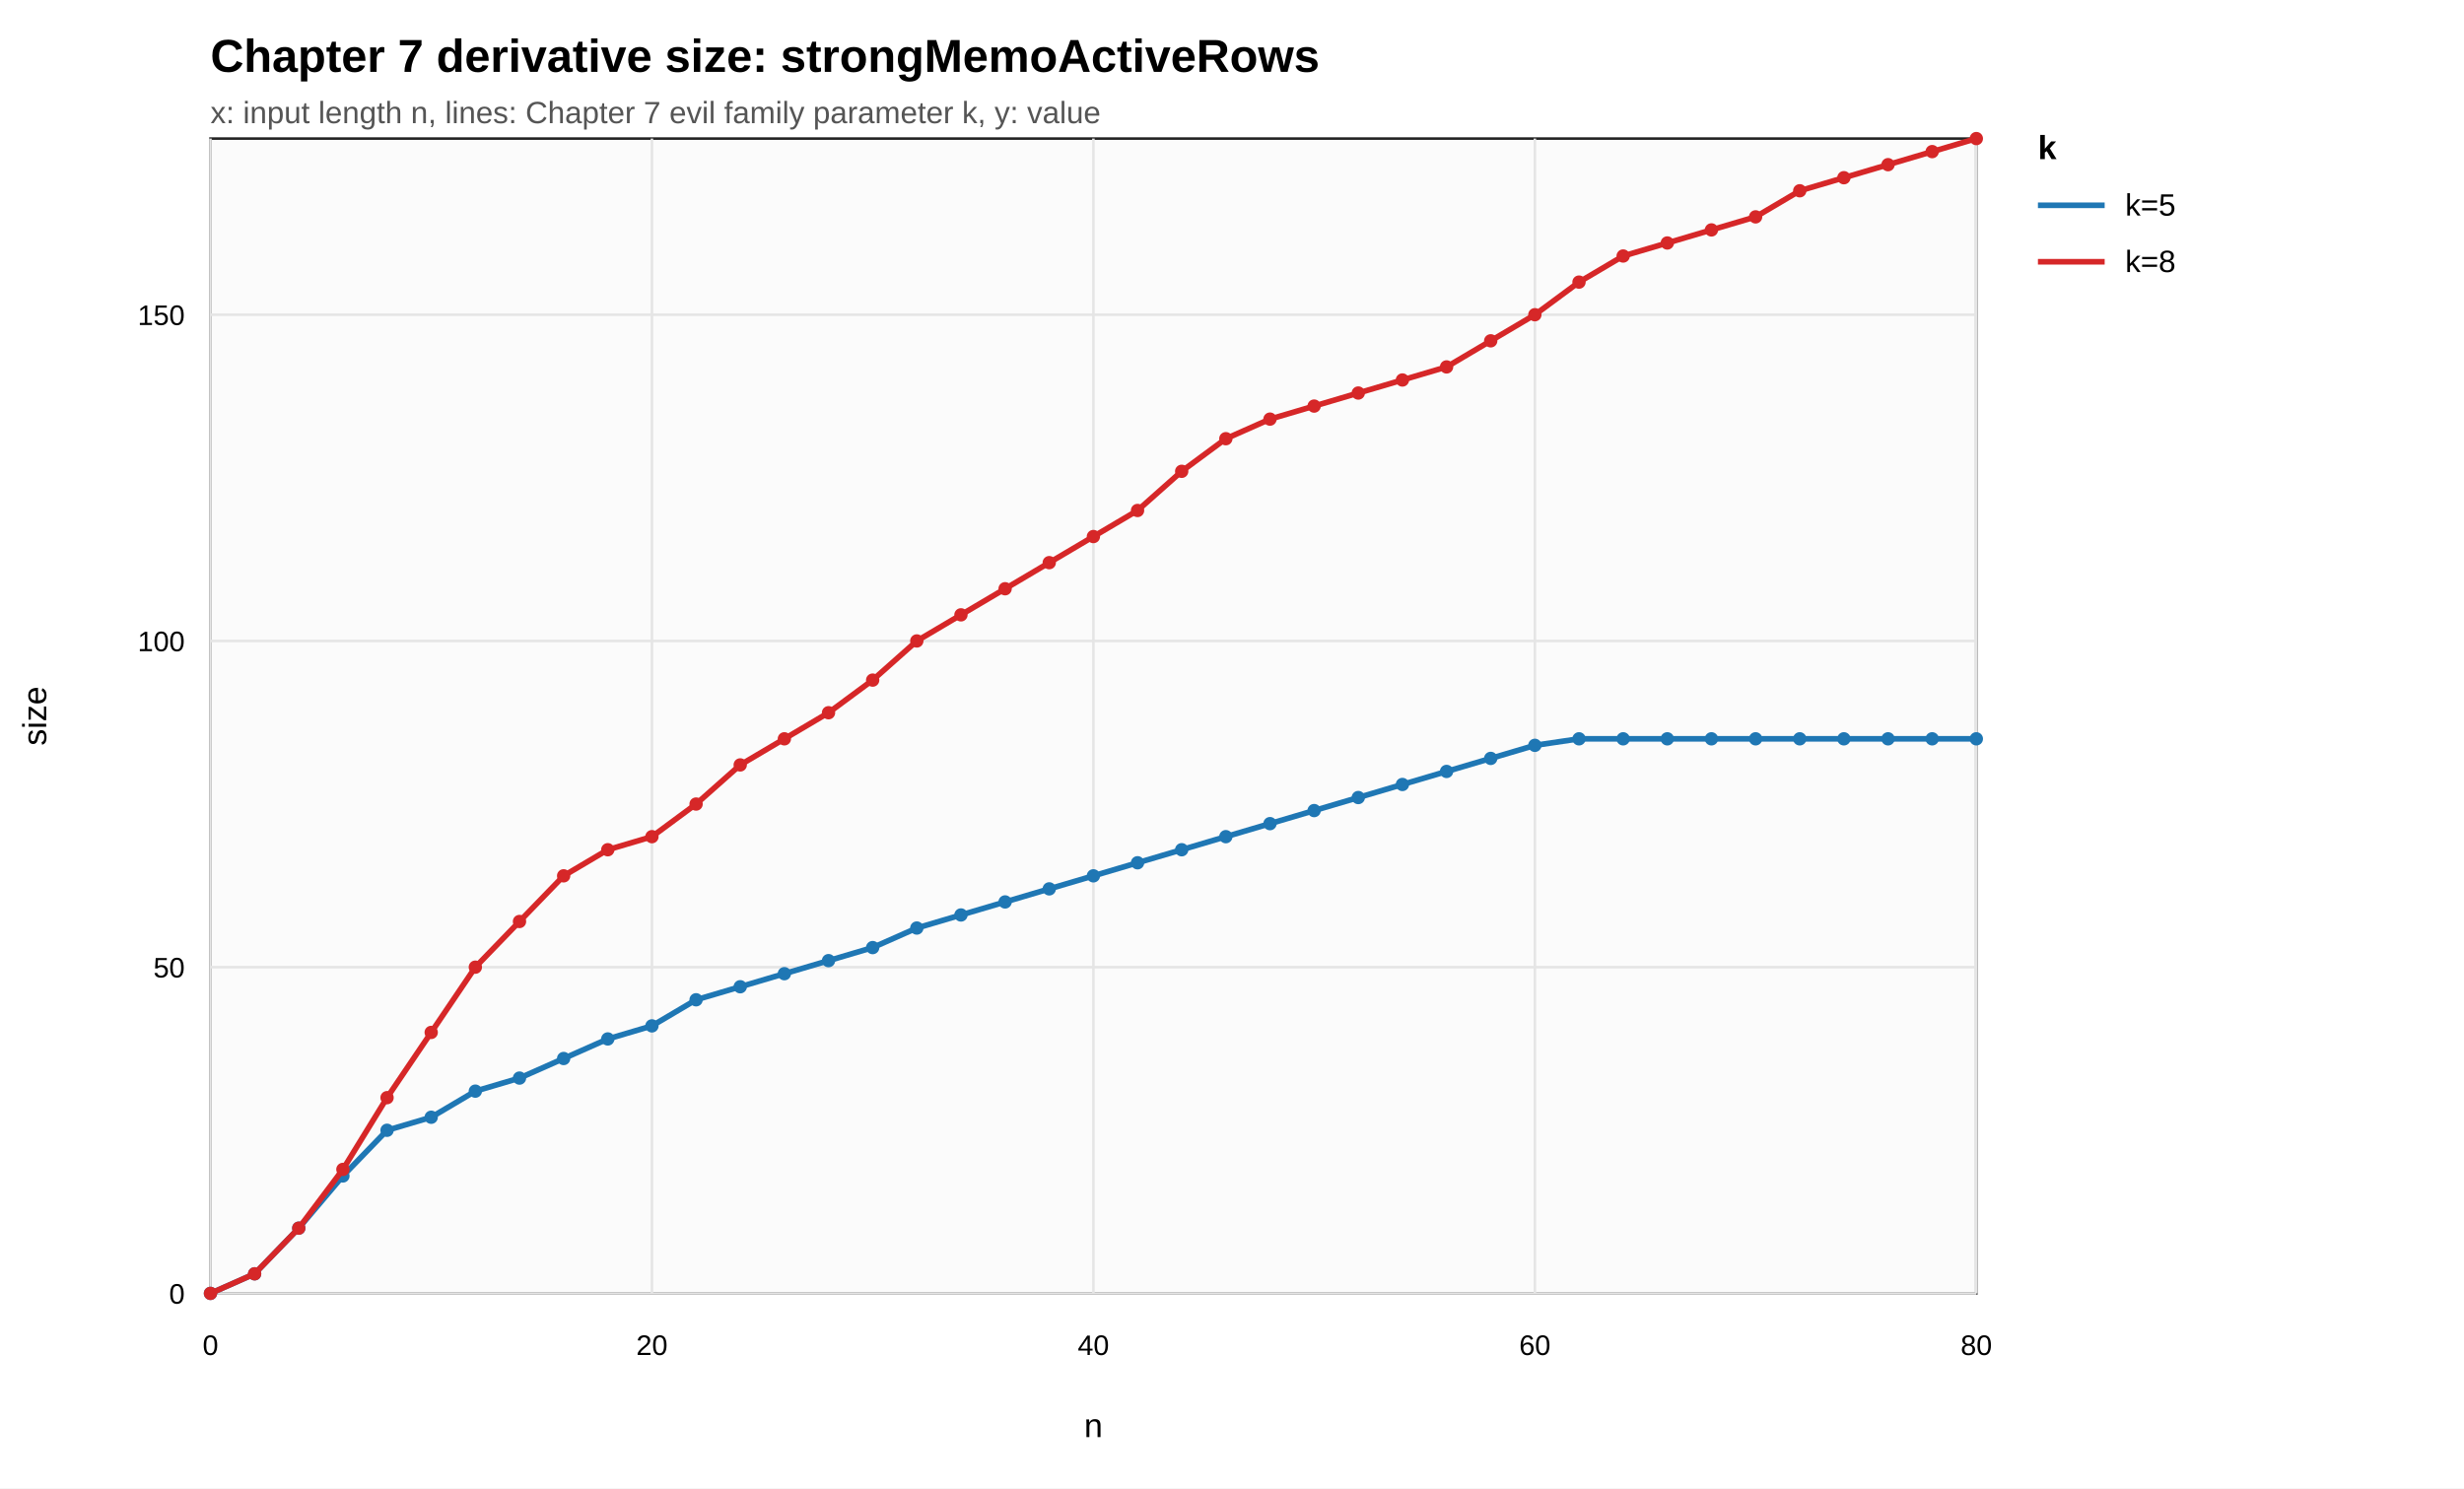
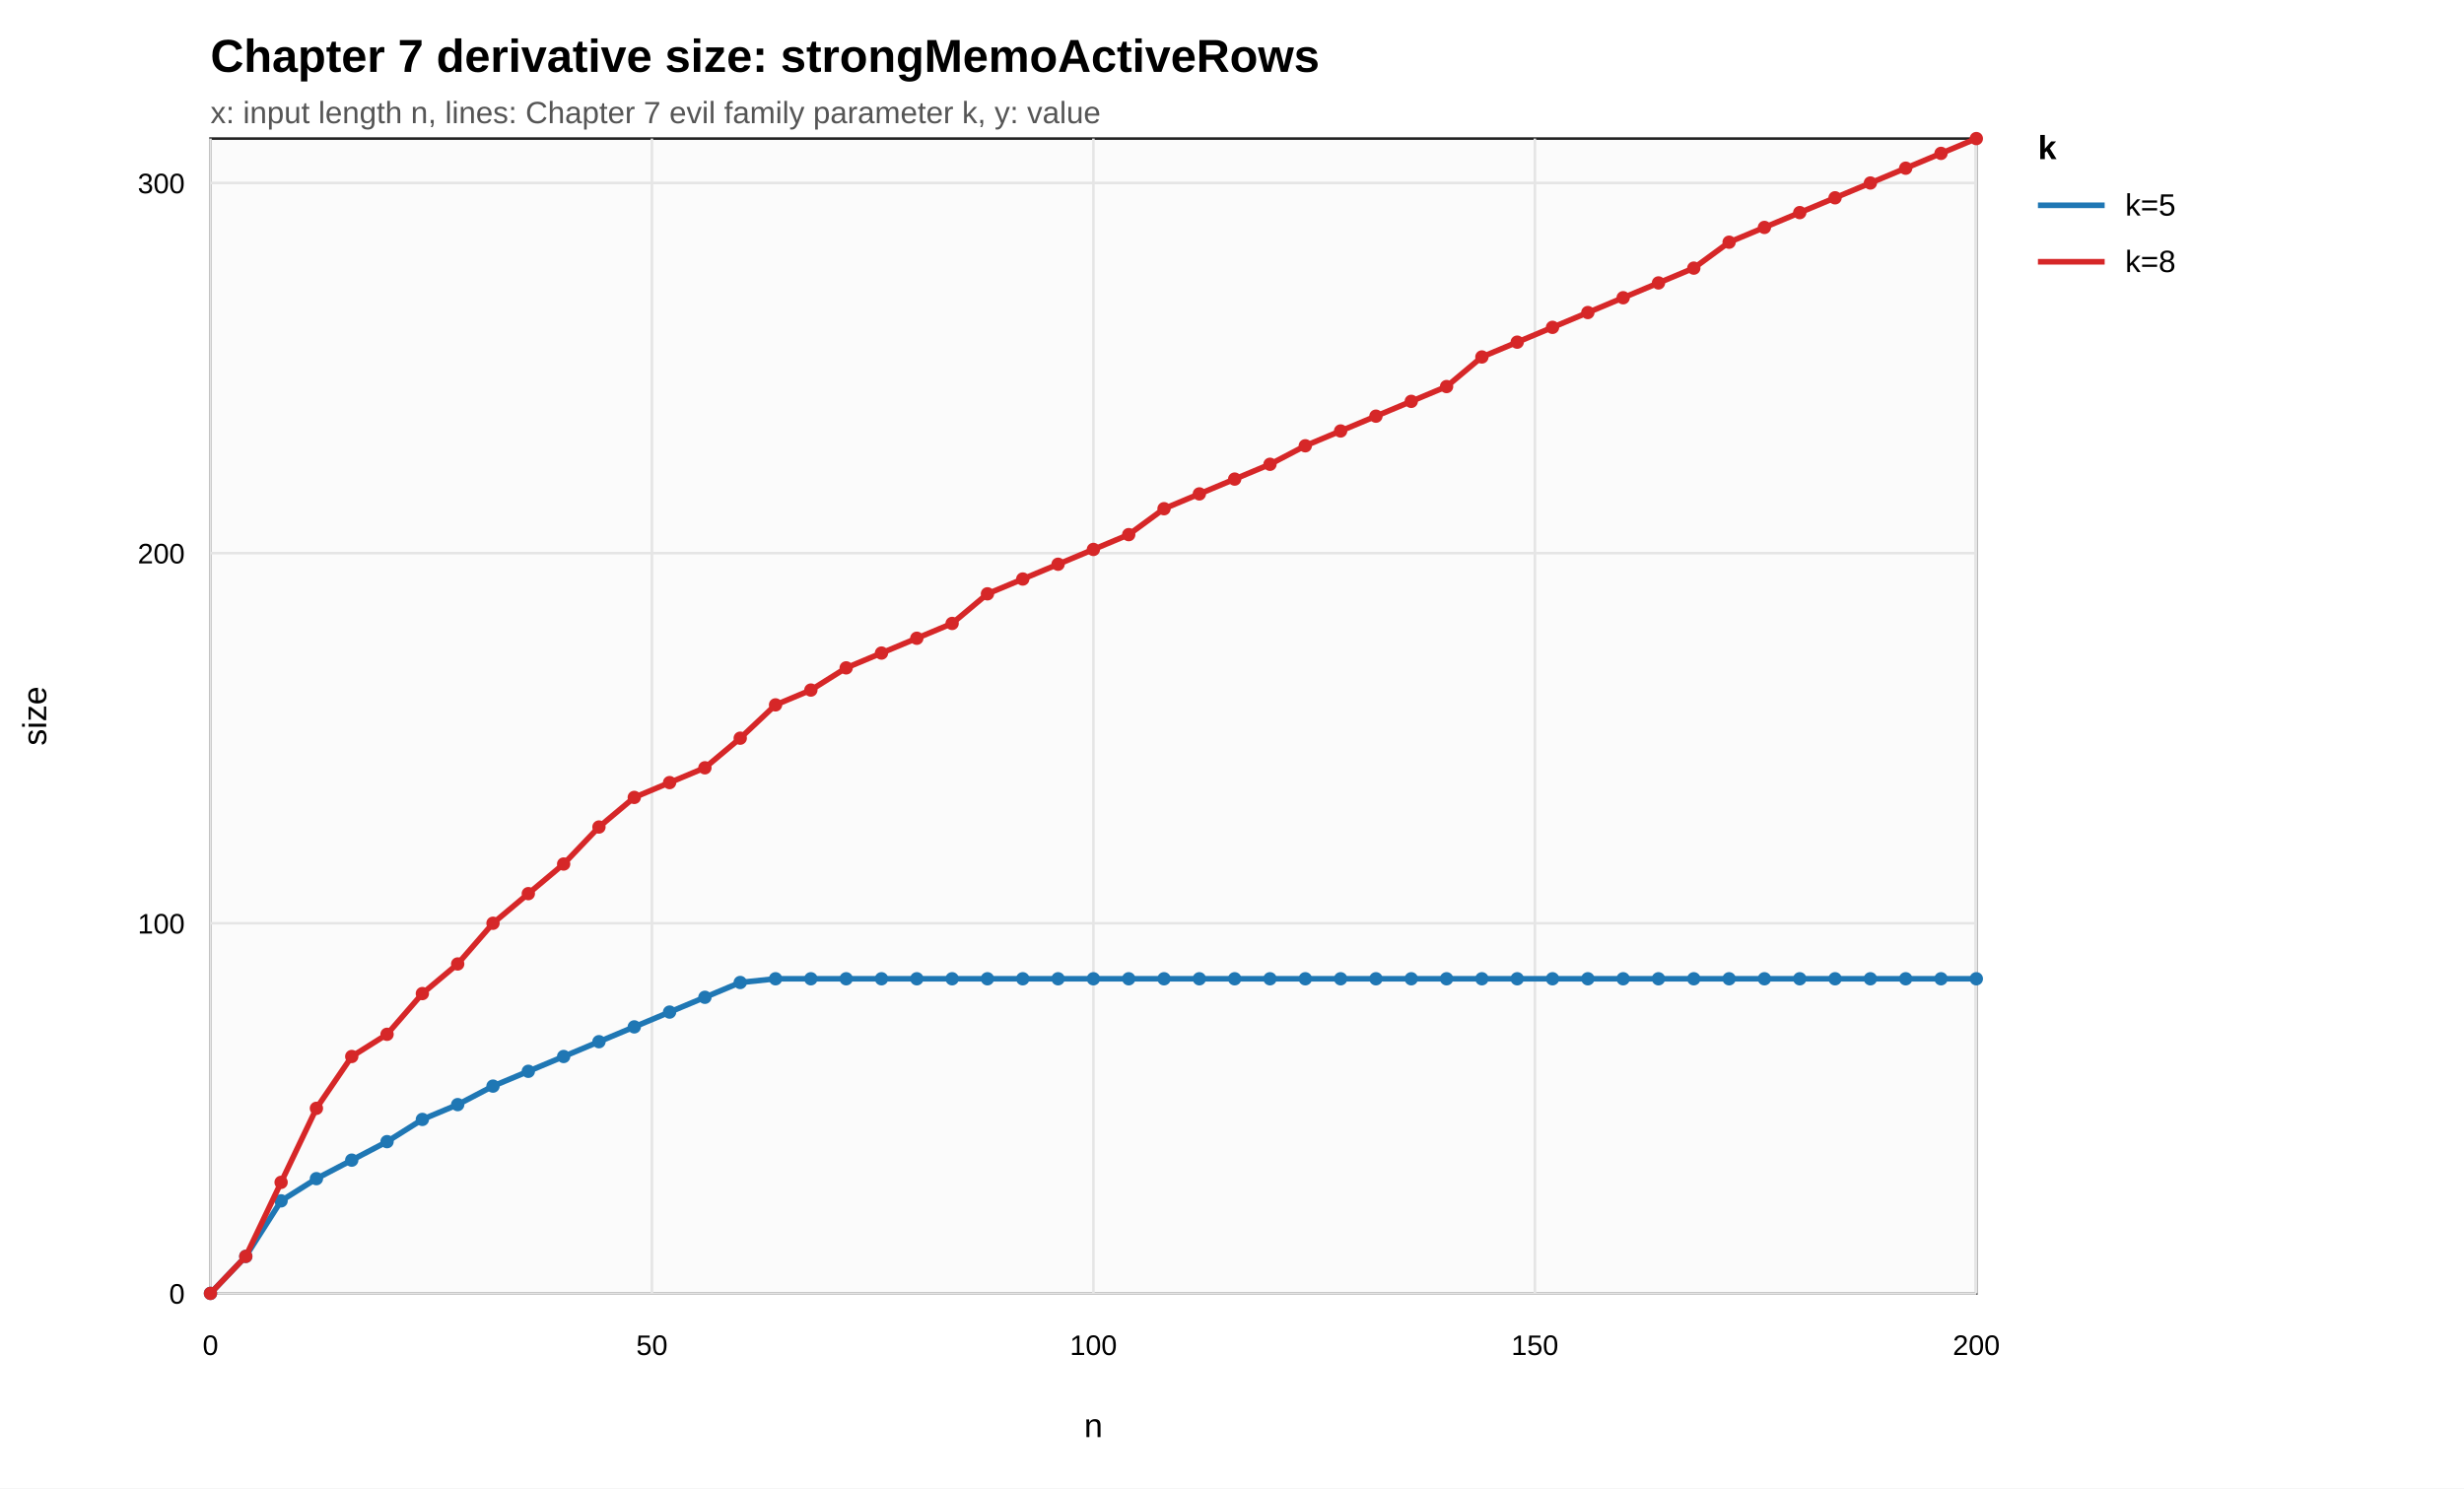
<svg xmlns="http://www.w3.org/2000/svg" width="960" height="580" viewBox="0 0 960 580">
  <rect width="100%" height="100%" fill="#ffffff" />
  <text x="82" y="28" font-family="Arial, sans-serif" font-size="18" font-weight="700">Chapter 7 derivative size: strongMemoActiveRows</text>
  <text x="82" y="48" font-family="Arial, sans-serif" font-size="12" fill="#555">x: input length n, lines: Chapter 7 evil family parameter k, y: value</text>
  <rect x="82" y="54" width="688" height="450" fill="#fbfbfb" stroke="#222" stroke-width="1" />
  <line x1="82.00" y1="54" x2="82.00" y2="504" stroke="#e5e5e5" stroke-width="1" />
  <text x="82.00" y="528" text-anchor="middle" font-family="Arial, sans-serif" font-size="11">0</text>
  <line x1="254.00" y1="54" x2="254.00" y2="504" stroke="#e5e5e5" stroke-width="1" />
-   <text x="254.00" y="528" text-anchor="middle" font-family="Arial, sans-serif" font-size="11">20</text>
+   <text x="254.00" y="528" text-anchor="middle" font-family="Arial, sans-serif" font-size="11">50</text>
  <line x1="426.00" y1="54" x2="426.00" y2="504" stroke="#e5e5e5" stroke-width="1" />
-   <text x="426.00" y="528" text-anchor="middle" font-family="Arial, sans-serif" font-size="11">40</text>
+   <text x="426.00" y="528" text-anchor="middle" font-family="Arial, sans-serif" font-size="11">100</text>
  <line x1="598.00" y1="54" x2="598.00" y2="504" stroke="#e5e5e5" stroke-width="1" />
-   <text x="598.00" y="528" text-anchor="middle" font-family="Arial, sans-serif" font-size="11">60</text>
+   <text x="598.00" y="528" text-anchor="middle" font-family="Arial, sans-serif" font-size="11">150</text>
  <line x1="770.00" y1="54" x2="770.00" y2="504" stroke="#e5e5e5" stroke-width="1" />
-   <text x="770.00" y="528" text-anchor="middle" font-family="Arial, sans-serif" font-size="11">80</text>
+   <text x="770.00" y="528" text-anchor="middle" font-family="Arial, sans-serif" font-size="11">200</text>
  <line x1="82" y1="504.00" x2="770" y2="504.00" stroke="#e5e5e5" stroke-width="1" />
  <text x="72" y="508.00" text-anchor="end" font-family="Arial, sans-serif" font-size="11">0</text>
-   <line x1="82" y1="376.88" x2="770" y2="376.88" stroke="#e5e5e5" stroke-width="1" />
-   <text x="72" y="380.88" text-anchor="end" font-family="Arial, sans-serif" font-size="11">50</text>
-   <line x1="82" y1="249.76" x2="770" y2="249.76" stroke="#e5e5e5" stroke-width="1" />
-   <text x="72" y="253.76" text-anchor="end" font-family="Arial, sans-serif" font-size="11">100</text>
-   <line x1="82" y1="122.64" x2="770" y2="122.64" stroke="#e5e5e5" stroke-width="1" />
-   <text x="72" y="126.64" text-anchor="end" font-family="Arial, sans-serif" font-size="11">150</text>
-   <line x1="82" y1="-4.47" x2="770" y2="-4.47" stroke="#e5e5e5" stroke-width="1" />
-   <text x="72" y="-0.47" text-anchor="end" font-family="Arial, sans-serif" font-size="11">200</text>
+   <line x1="82" y1="359.77" x2="770" y2="359.77" stroke="#e5e5e5" stroke-width="1" />
+   <text x="72" y="363.77" text-anchor="end" font-family="Arial, sans-serif" font-size="11">100</text>
+   <line x1="82" y1="215.54" x2="770" y2="215.54" stroke="#e5e5e5" stroke-width="1" />
+   <text x="72" y="219.54" text-anchor="end" font-family="Arial, sans-serif" font-size="11">200</text>
+   <line x1="82" y1="71.31" x2="770" y2="71.31" stroke="#e5e5e5" stroke-width="1" />
+   <text x="72" y="75.31" text-anchor="end" font-family="Arial, sans-serif" font-size="11">300</text>
  <text x="426.00" y="560" text-anchor="middle" font-family="Arial, sans-serif" font-size="13">n</text>
  <text x="18" y="279.00" transform="rotate(-90 18,279.00)" text-anchor="middle" font-family="Arial, sans-serif" font-size="13">size</text>
-   <path d="M82.00,504.00 L99.20,496.37 L116.40,478.58 L133.60,458.24 L150.80,440.44 L168.00,435.36 L185.20,425.19 L202.40,420.10 L219.60,412.47 L236.80,404.85 L254.00,399.76 L271.20,389.59 L288.40,384.51 L305.60,379.42 L322.80,374.34 L340.00,369.25 L357.20,361.63 L374.40,356.54 L391.60,351.46 L408.80,346.37 L426.00,341.29 L443.20,336.20 L460.40,331.12 L477.60,326.03 L494.80,320.95 L512.00,315.86 L529.20,310.78 L546.40,305.69 L563.60,300.61 L580.80,295.53 L598.00,290.44 L615.20,287.90 L632.40,287.90 L649.60,287.90 L666.80,287.90 L684.00,287.90 L701.20,287.90 L718.40,287.90 L735.60,287.90 L752.80,287.90 L770.00,287.90" fill="none" stroke="#1f77b4" stroke-width="2.2" />
+   <path d="M82.00,504.00 L95.76,489.58 L109.52,467.94 L123.28,459.29 L137.04,452.08 L150.80,444.87 L164.56,436.21 L178.32,430.44 L192.08,423.23 L205.84,417.46 L219.60,411.69 L233.36,405.92 L247.12,400.15 L260.88,394.38 L274.64,388.62 L288.40,382.85 L302.16,381.40 L315.92,381.40 L329.68,381.40 L343.44,381.40 L357.20,381.40 L370.96,381.40 L384.72,381.40 L398.48,381.40 L412.24,381.40 L426.00,381.40 L439.76,381.40 L453.52,381.40 L467.28,381.40 L481.04,381.40 L494.80,381.40 L508.56,381.40 L522.32,381.40 L536.08,381.40 L549.84,381.40 L563.60,381.40 L577.36,381.40 L591.12,381.40 L604.88,381.40 L618.64,381.40 L632.40,381.40 L646.16,381.40 L659.92,381.40 L673.68,381.40 L687.44,381.40 L701.20,381.40 L714.96,381.40 L728.72,381.40 L742.48,381.40 L756.24,381.40 L770.00,381.40" fill="none" stroke="#1f77b4" stroke-width="2.2" />
  <circle cx="82.00" cy="504.00" r="2.6" fill="#1f77b4" />
-   <circle cx="99.20" cy="496.37" r="2.6" fill="#1f77b4" />
-   <circle cx="116.40" cy="478.58" r="2.6" fill="#1f77b4" />
-   <circle cx="133.60" cy="458.24" r="2.6" fill="#1f77b4" />
-   <circle cx="150.80" cy="440.44" r="2.6" fill="#1f77b4" />
-   <circle cx="168.00" cy="435.36" r="2.6" fill="#1f77b4" />
-   <circle cx="185.20" cy="425.19" r="2.6" fill="#1f77b4" />
-   <circle cx="202.40" cy="420.10" r="2.6" fill="#1f77b4" />
-   <circle cx="219.60" cy="412.47" r="2.6" fill="#1f77b4" />
-   <circle cx="236.80" cy="404.85" r="2.6" fill="#1f77b4" />
-   <circle cx="254.00" cy="399.76" r="2.6" fill="#1f77b4" />
-   <circle cx="271.20" cy="389.59" r="2.6" fill="#1f77b4" />
-   <circle cx="288.40" cy="384.51" r="2.6" fill="#1f77b4" />
-   <circle cx="305.60" cy="379.42" r="2.6" fill="#1f77b4" />
-   <circle cx="322.80" cy="374.34" r="2.6" fill="#1f77b4" />
-   <circle cx="340.00" cy="369.25" r="2.6" fill="#1f77b4" />
-   <circle cx="357.20" cy="361.63" r="2.6" fill="#1f77b4" />
-   <circle cx="374.40" cy="356.54" r="2.6" fill="#1f77b4" />
-   <circle cx="391.60" cy="351.46" r="2.6" fill="#1f77b4" />
-   <circle cx="408.80" cy="346.37" r="2.6" fill="#1f77b4" />
-   <circle cx="426.00" cy="341.29" r="2.6" fill="#1f77b4" />
-   <circle cx="443.20" cy="336.20" r="2.6" fill="#1f77b4" />
-   <circle cx="460.40" cy="331.12" r="2.6" fill="#1f77b4" />
-   <circle cx="477.60" cy="326.03" r="2.6" fill="#1f77b4" />
-   <circle cx="494.80" cy="320.95" r="2.6" fill="#1f77b4" />
-   <circle cx="512.00" cy="315.86" r="2.6" fill="#1f77b4" />
-   <circle cx="529.20" cy="310.78" r="2.6" fill="#1f77b4" />
-   <circle cx="546.40" cy="305.69" r="2.6" fill="#1f77b4" />
-   <circle cx="563.60" cy="300.61" r="2.6" fill="#1f77b4" />
-   <circle cx="580.80" cy="295.53" r="2.6" fill="#1f77b4" />
-   <circle cx="598.00" cy="290.44" r="2.6" fill="#1f77b4" />
-   <circle cx="615.20" cy="287.90" r="2.6" fill="#1f77b4" />
-   <circle cx="632.40" cy="287.90" r="2.6" fill="#1f77b4" />
-   <circle cx="649.60" cy="287.90" r="2.6" fill="#1f77b4" />
-   <circle cx="666.80" cy="287.90" r="2.6" fill="#1f77b4" />
-   <circle cx="684.00" cy="287.90" r="2.6" fill="#1f77b4" />
-   <circle cx="701.20" cy="287.90" r="2.6" fill="#1f77b4" />
-   <circle cx="718.40" cy="287.90" r="2.6" fill="#1f77b4" />
-   <circle cx="735.60" cy="287.90" r="2.6" fill="#1f77b4" />
-   <circle cx="752.80" cy="287.90" r="2.6" fill="#1f77b4" />
-   <circle cx="770.00" cy="287.90" r="2.6" fill="#1f77b4" />
-   <path d="M82.00,504.00 L99.20,496.37 L116.40,478.58 L133.60,455.69 L150.80,427.73 L168.00,402.31 L185.20,376.88 L202.40,359.08 L219.60,341.29 L236.80,331.12 L254.00,326.03 L271.20,313.32 L288.40,298.07 L305.60,287.90 L322.80,277.73 L340.00,265.02 L357.20,249.76 L374.40,239.59 L391.60,229.42 L408.80,219.25 L426.00,209.08 L443.20,198.92 L460.40,183.66 L477.60,170.95 L494.80,163.32 L512.00,158.24 L529.20,153.15 L546.40,148.07 L563.60,142.98 L580.80,132.81 L598.00,122.64 L615.20,109.93 L632.40,99.76 L649.60,94.68 L666.80,89.59 L684.00,84.51 L701.20,74.34 L718.40,69.25 L735.60,64.17 L752.80,59.08 L770.00,54.00" fill="none" stroke="#d62728" stroke-width="2.2" />
+   <circle cx="95.76" cy="489.58" r="2.6" fill="#1f77b4" />
+   <circle cx="109.52" cy="467.94" r="2.6" fill="#1f77b4" />
+   <circle cx="123.28" cy="459.29" r="2.6" fill="#1f77b4" />
+   <circle cx="137.04" cy="452.08" r="2.6" fill="#1f77b4" />
+   <circle cx="150.80" cy="444.87" r="2.6" fill="#1f77b4" />
+   <circle cx="164.56" cy="436.21" r="2.6" fill="#1f77b4" />
+   <circle cx="178.32" cy="430.44" r="2.6" fill="#1f77b4" />
+   <circle cx="192.08" cy="423.23" r="2.6" fill="#1f77b4" />
+   <circle cx="205.84" cy="417.46" r="2.6" fill="#1f77b4" />
+   <circle cx="219.60" cy="411.69" r="2.6" fill="#1f77b4" />
+   <circle cx="233.36" cy="405.92" r="2.6" fill="#1f77b4" />
+   <circle cx="247.12" cy="400.15" r="2.6" fill="#1f77b4" />
+   <circle cx="260.88" cy="394.38" r="2.6" fill="#1f77b4" />
+   <circle cx="274.64" cy="388.62" r="2.6" fill="#1f77b4" />
+   <circle cx="288.40" cy="382.85" r="2.6" fill="#1f77b4" />
+   <circle cx="302.16" cy="381.40" r="2.6" fill="#1f77b4" />
+   <circle cx="315.92" cy="381.40" r="2.6" fill="#1f77b4" />
+   <circle cx="329.68" cy="381.40" r="2.6" fill="#1f77b4" />
+   <circle cx="343.44" cy="381.40" r="2.6" fill="#1f77b4" />
+   <circle cx="357.20" cy="381.40" r="2.6" fill="#1f77b4" />
+   <circle cx="370.96" cy="381.40" r="2.6" fill="#1f77b4" />
+   <circle cx="384.72" cy="381.40" r="2.6" fill="#1f77b4" />
+   <circle cx="398.48" cy="381.40" r="2.6" fill="#1f77b4" />
+   <circle cx="412.24" cy="381.40" r="2.6" fill="#1f77b4" />
+   <circle cx="426.00" cy="381.40" r="2.6" fill="#1f77b4" />
+   <circle cx="439.76" cy="381.40" r="2.6" fill="#1f77b4" />
+   <circle cx="453.52" cy="381.40" r="2.6" fill="#1f77b4" />
+   <circle cx="467.28" cy="381.40" r="2.6" fill="#1f77b4" />
+   <circle cx="481.04" cy="381.40" r="2.6" fill="#1f77b4" />
+   <circle cx="494.80" cy="381.40" r="2.6" fill="#1f77b4" />
+   <circle cx="508.56" cy="381.40" r="2.6" fill="#1f77b4" />
+   <circle cx="522.32" cy="381.40" r="2.6" fill="#1f77b4" />
+   <circle cx="536.08" cy="381.40" r="2.6" fill="#1f77b4" />
+   <circle cx="549.84" cy="381.40" r="2.6" fill="#1f77b4" />
+   <circle cx="563.60" cy="381.40" r="2.6" fill="#1f77b4" />
+   <circle cx="577.36" cy="381.40" r="2.6" fill="#1f77b4" />
+   <circle cx="591.12" cy="381.40" r="2.6" fill="#1f77b4" />
+   <circle cx="604.88" cy="381.40" r="2.6" fill="#1f77b4" />
+   <circle cx="618.64" cy="381.40" r="2.6" fill="#1f77b4" />
+   <circle cx="632.40" cy="381.40" r="2.6" fill="#1f77b4" />
+   <circle cx="646.16" cy="381.40" r="2.6" fill="#1f77b4" />
+   <circle cx="659.92" cy="381.40" r="2.6" fill="#1f77b4" />
+   <circle cx="673.68" cy="381.40" r="2.6" fill="#1f77b4" />
+   <circle cx="687.44" cy="381.40" r="2.6" fill="#1f77b4" />
+   <circle cx="701.20" cy="381.40" r="2.6" fill="#1f77b4" />
+   <circle cx="714.96" cy="381.40" r="2.6" fill="#1f77b4" />
+   <circle cx="728.72" cy="381.40" r="2.6" fill="#1f77b4" />
+   <circle cx="742.48" cy="381.40" r="2.6" fill="#1f77b4" />
+   <circle cx="756.24" cy="381.40" r="2.6" fill="#1f77b4" />
+   <circle cx="770.00" cy="381.40" r="2.6" fill="#1f77b4" />
+   <path d="M82.00,504.00 L95.76,489.58 L109.52,460.73 L123.28,431.88 L137.04,411.69 L150.80,403.04 L164.56,387.17 L178.32,375.63 L192.08,359.77 L205.84,348.23 L219.60,336.69 L233.36,322.27 L247.12,310.73 L260.88,304.96 L274.64,299.19 L288.40,287.65 L302.16,274.67 L315.92,268.90 L329.68,260.25 L343.44,254.48 L357.20,248.71 L370.96,242.94 L384.72,231.40 L398.48,225.63 L412.24,219.87 L426.00,214.10 L439.76,208.33 L453.52,198.23 L467.28,192.46 L481.04,186.69 L494.80,180.92 L508.56,173.71 L522.32,167.94 L536.08,162.17 L549.84,156.40 L563.60,150.63 L577.36,139.10 L591.12,133.33 L604.88,127.56 L618.64,121.79 L632.40,116.02 L646.16,110.25 L659.92,104.48 L673.68,94.38 L687.44,88.62 L701.20,82.85 L714.96,77.08 L728.72,71.31 L742.48,65.54 L756.24,59.77 L770.00,54.00" fill="none" stroke="#d62728" stroke-width="2.2" />
  <circle cx="82.00" cy="504.00" r="2.6" fill="#d62728" />
-   <circle cx="99.20" cy="496.37" r="2.6" fill="#d62728" />
-   <circle cx="116.40" cy="478.58" r="2.6" fill="#d62728" />
-   <circle cx="133.60" cy="455.69" r="2.6" fill="#d62728" />
-   <circle cx="150.80" cy="427.73" r="2.6" fill="#d62728" />
-   <circle cx="168.00" cy="402.31" r="2.6" fill="#d62728" />
-   <circle cx="185.20" cy="376.88" r="2.6" fill="#d62728" />
-   <circle cx="202.40" cy="359.08" r="2.6" fill="#d62728" />
-   <circle cx="219.60" cy="341.29" r="2.6" fill="#d62728" />
-   <circle cx="236.80" cy="331.12" r="2.6" fill="#d62728" />
-   <circle cx="254.00" cy="326.03" r="2.6" fill="#d62728" />
-   <circle cx="271.20" cy="313.32" r="2.6" fill="#d62728" />
-   <circle cx="288.40" cy="298.07" r="2.6" fill="#d62728" />
-   <circle cx="305.60" cy="287.90" r="2.6" fill="#d62728" />
-   <circle cx="322.80" cy="277.73" r="2.6" fill="#d62728" />
-   <circle cx="340.00" cy="265.02" r="2.6" fill="#d62728" />
-   <circle cx="357.20" cy="249.76" r="2.6" fill="#d62728" />
-   <circle cx="374.40" cy="239.59" r="2.6" fill="#d62728" />
-   <circle cx="391.60" cy="229.42" r="2.6" fill="#d62728" />
-   <circle cx="408.80" cy="219.25" r="2.6" fill="#d62728" />
-   <circle cx="426.00" cy="209.08" r="2.6" fill="#d62728" />
-   <circle cx="443.20" cy="198.92" r="2.6" fill="#d62728" />
-   <circle cx="460.40" cy="183.66" r="2.6" fill="#d62728" />
-   <circle cx="477.60" cy="170.95" r="2.6" fill="#d62728" />
-   <circle cx="494.80" cy="163.32" r="2.6" fill="#d62728" />
-   <circle cx="512.00" cy="158.24" r="2.6" fill="#d62728" />
-   <circle cx="529.20" cy="153.15" r="2.6" fill="#d62728" />
-   <circle cx="546.40" cy="148.07" r="2.6" fill="#d62728" />
-   <circle cx="563.60" cy="142.98" r="2.6" fill="#d62728" />
-   <circle cx="580.80" cy="132.81" r="2.6" fill="#d62728" />
-   <circle cx="598.00" cy="122.64" r="2.6" fill="#d62728" />
-   <circle cx="615.20" cy="109.93" r="2.6" fill="#d62728" />
-   <circle cx="632.40" cy="99.76" r="2.6" fill="#d62728" />
-   <circle cx="649.60" cy="94.68" r="2.6" fill="#d62728" />
-   <circle cx="666.80" cy="89.59" r="2.6" fill="#d62728" />
-   <circle cx="684.00" cy="84.51" r="2.6" fill="#d62728" />
-   <circle cx="701.20" cy="74.34" r="2.6" fill="#d62728" />
-   <circle cx="718.40" cy="69.25" r="2.6" fill="#d62728" />
-   <circle cx="735.60" cy="64.17" r="2.6" fill="#d62728" />
-   <circle cx="752.80" cy="59.08" r="2.6" fill="#d62728" />
+   <circle cx="95.76" cy="489.58" r="2.6" fill="#d62728" />
+   <circle cx="109.52" cy="460.73" r="2.6" fill="#d62728" />
+   <circle cx="123.28" cy="431.88" r="2.6" fill="#d62728" />
+   <circle cx="137.04" cy="411.69" r="2.6" fill="#d62728" />
+   <circle cx="150.80" cy="403.04" r="2.6" fill="#d62728" />
+   <circle cx="164.56" cy="387.17" r="2.6" fill="#d62728" />
+   <circle cx="178.32" cy="375.63" r="2.6" fill="#d62728" />
+   <circle cx="192.08" cy="359.77" r="2.6" fill="#d62728" />
+   <circle cx="205.84" cy="348.23" r="2.6" fill="#d62728" />
+   <circle cx="219.60" cy="336.69" r="2.6" fill="#d62728" />
+   <circle cx="233.36" cy="322.27" r="2.6" fill="#d62728" />
+   <circle cx="247.12" cy="310.73" r="2.6" fill="#d62728" />
+   <circle cx="260.88" cy="304.96" r="2.6" fill="#d62728" />
+   <circle cx="274.64" cy="299.19" r="2.6" fill="#d62728" />
+   <circle cx="288.40" cy="287.65" r="2.6" fill="#d62728" />
+   <circle cx="302.16" cy="274.67" r="2.6" fill="#d62728" />
+   <circle cx="315.92" cy="268.90" r="2.6" fill="#d62728" />
+   <circle cx="329.68" cy="260.25" r="2.6" fill="#d62728" />
+   <circle cx="343.44" cy="254.48" r="2.6" fill="#d62728" />
+   <circle cx="357.20" cy="248.71" r="2.6" fill="#d62728" />
+   <circle cx="370.96" cy="242.94" r="2.6" fill="#d62728" />
+   <circle cx="384.72" cy="231.40" r="2.6" fill="#d62728" />
+   <circle cx="398.48" cy="225.63" r="2.6" fill="#d62728" />
+   <circle cx="412.24" cy="219.87" r="2.6" fill="#d62728" />
+   <circle cx="426.00" cy="214.10" r="2.6" fill="#d62728" />
+   <circle cx="439.76" cy="208.33" r="2.6" fill="#d62728" />
+   <circle cx="453.52" cy="198.23" r="2.6" fill="#d62728" />
+   <circle cx="467.28" cy="192.46" r="2.6" fill="#d62728" />
+   <circle cx="481.04" cy="186.69" r="2.6" fill="#d62728" />
+   <circle cx="494.80" cy="180.92" r="2.6" fill="#d62728" />
+   <circle cx="508.56" cy="173.71" r="2.6" fill="#d62728" />
+   <circle cx="522.32" cy="167.94" r="2.6" fill="#d62728" />
+   <circle cx="536.08" cy="162.17" r="2.6" fill="#d62728" />
+   <circle cx="549.84" cy="156.40" r="2.6" fill="#d62728" />
+   <circle cx="563.60" cy="150.63" r="2.6" fill="#d62728" />
+   <circle cx="577.36" cy="139.10" r="2.6" fill="#d62728" />
+   <circle cx="591.12" cy="133.33" r="2.6" fill="#d62728" />
+   <circle cx="604.88" cy="127.56" r="2.6" fill="#d62728" />
+   <circle cx="618.64" cy="121.79" r="2.6" fill="#d62728" />
+   <circle cx="632.40" cy="116.02" r="2.6" fill="#d62728" />
+   <circle cx="646.16" cy="110.25" r="2.6" fill="#d62728" />
+   <circle cx="659.92" cy="104.48" r="2.6" fill="#d62728" />
+   <circle cx="673.68" cy="94.38" r="2.6" fill="#d62728" />
+   <circle cx="687.44" cy="88.62" r="2.6" fill="#d62728" />
+   <circle cx="701.20" cy="82.85" r="2.6" fill="#d62728" />
+   <circle cx="714.96" cy="77.08" r="2.6" fill="#d62728" />
+   <circle cx="728.72" cy="71.31" r="2.6" fill="#d62728" />
+   <circle cx="742.48" cy="65.54" r="2.6" fill="#d62728" />
+   <circle cx="756.24" cy="59.77" r="2.6" fill="#d62728" />
  <circle cx="770.00" cy="54.00" r="2.6" fill="#d62728" />
  <text x="794" y="62" font-family="Arial, sans-serif" font-size="13" font-weight="700">k</text>
  <line x1="794" y1="80" x2="820" y2="80" stroke="#1f77b4" stroke-width="2.2" />
  <text x="828" y="84" font-family="Arial, sans-serif" font-size="12">k=5</text>
  <line x1="794" y1="102" x2="820" y2="102" stroke="#d62728" stroke-width="2.2" />
  <text x="828" y="106" font-family="Arial, sans-serif" font-size="12">k=8</text>
</svg>
